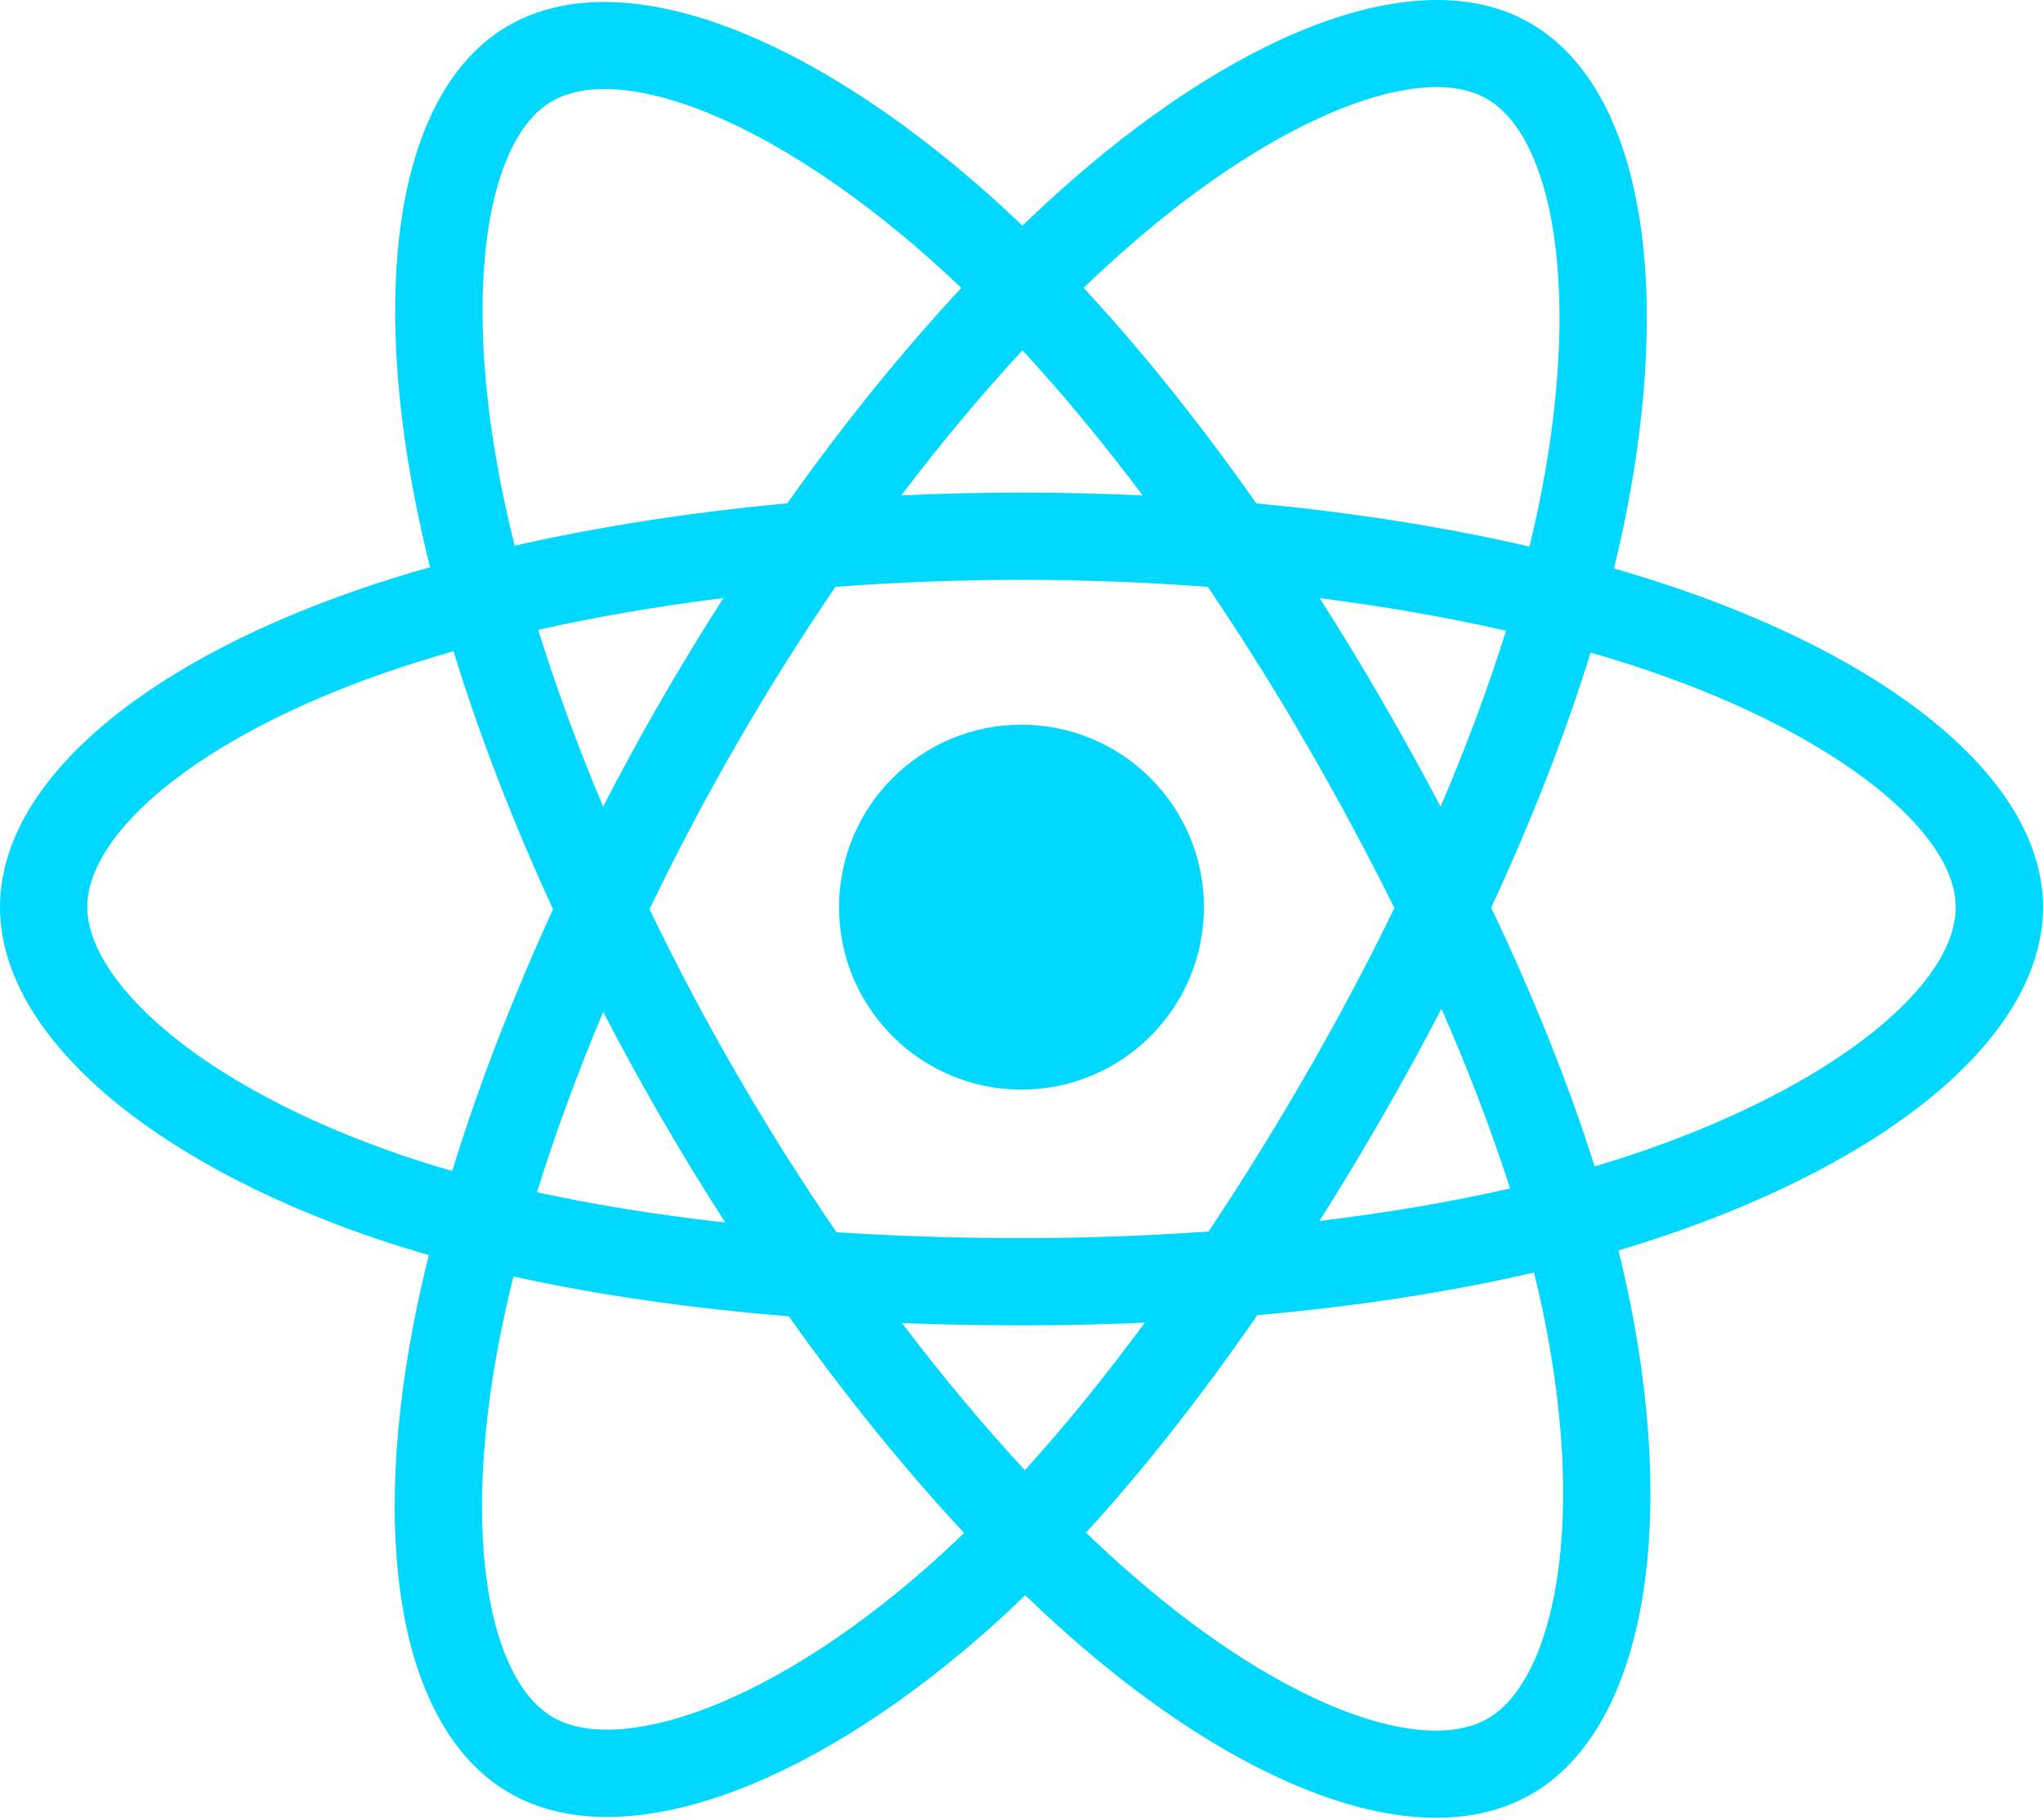
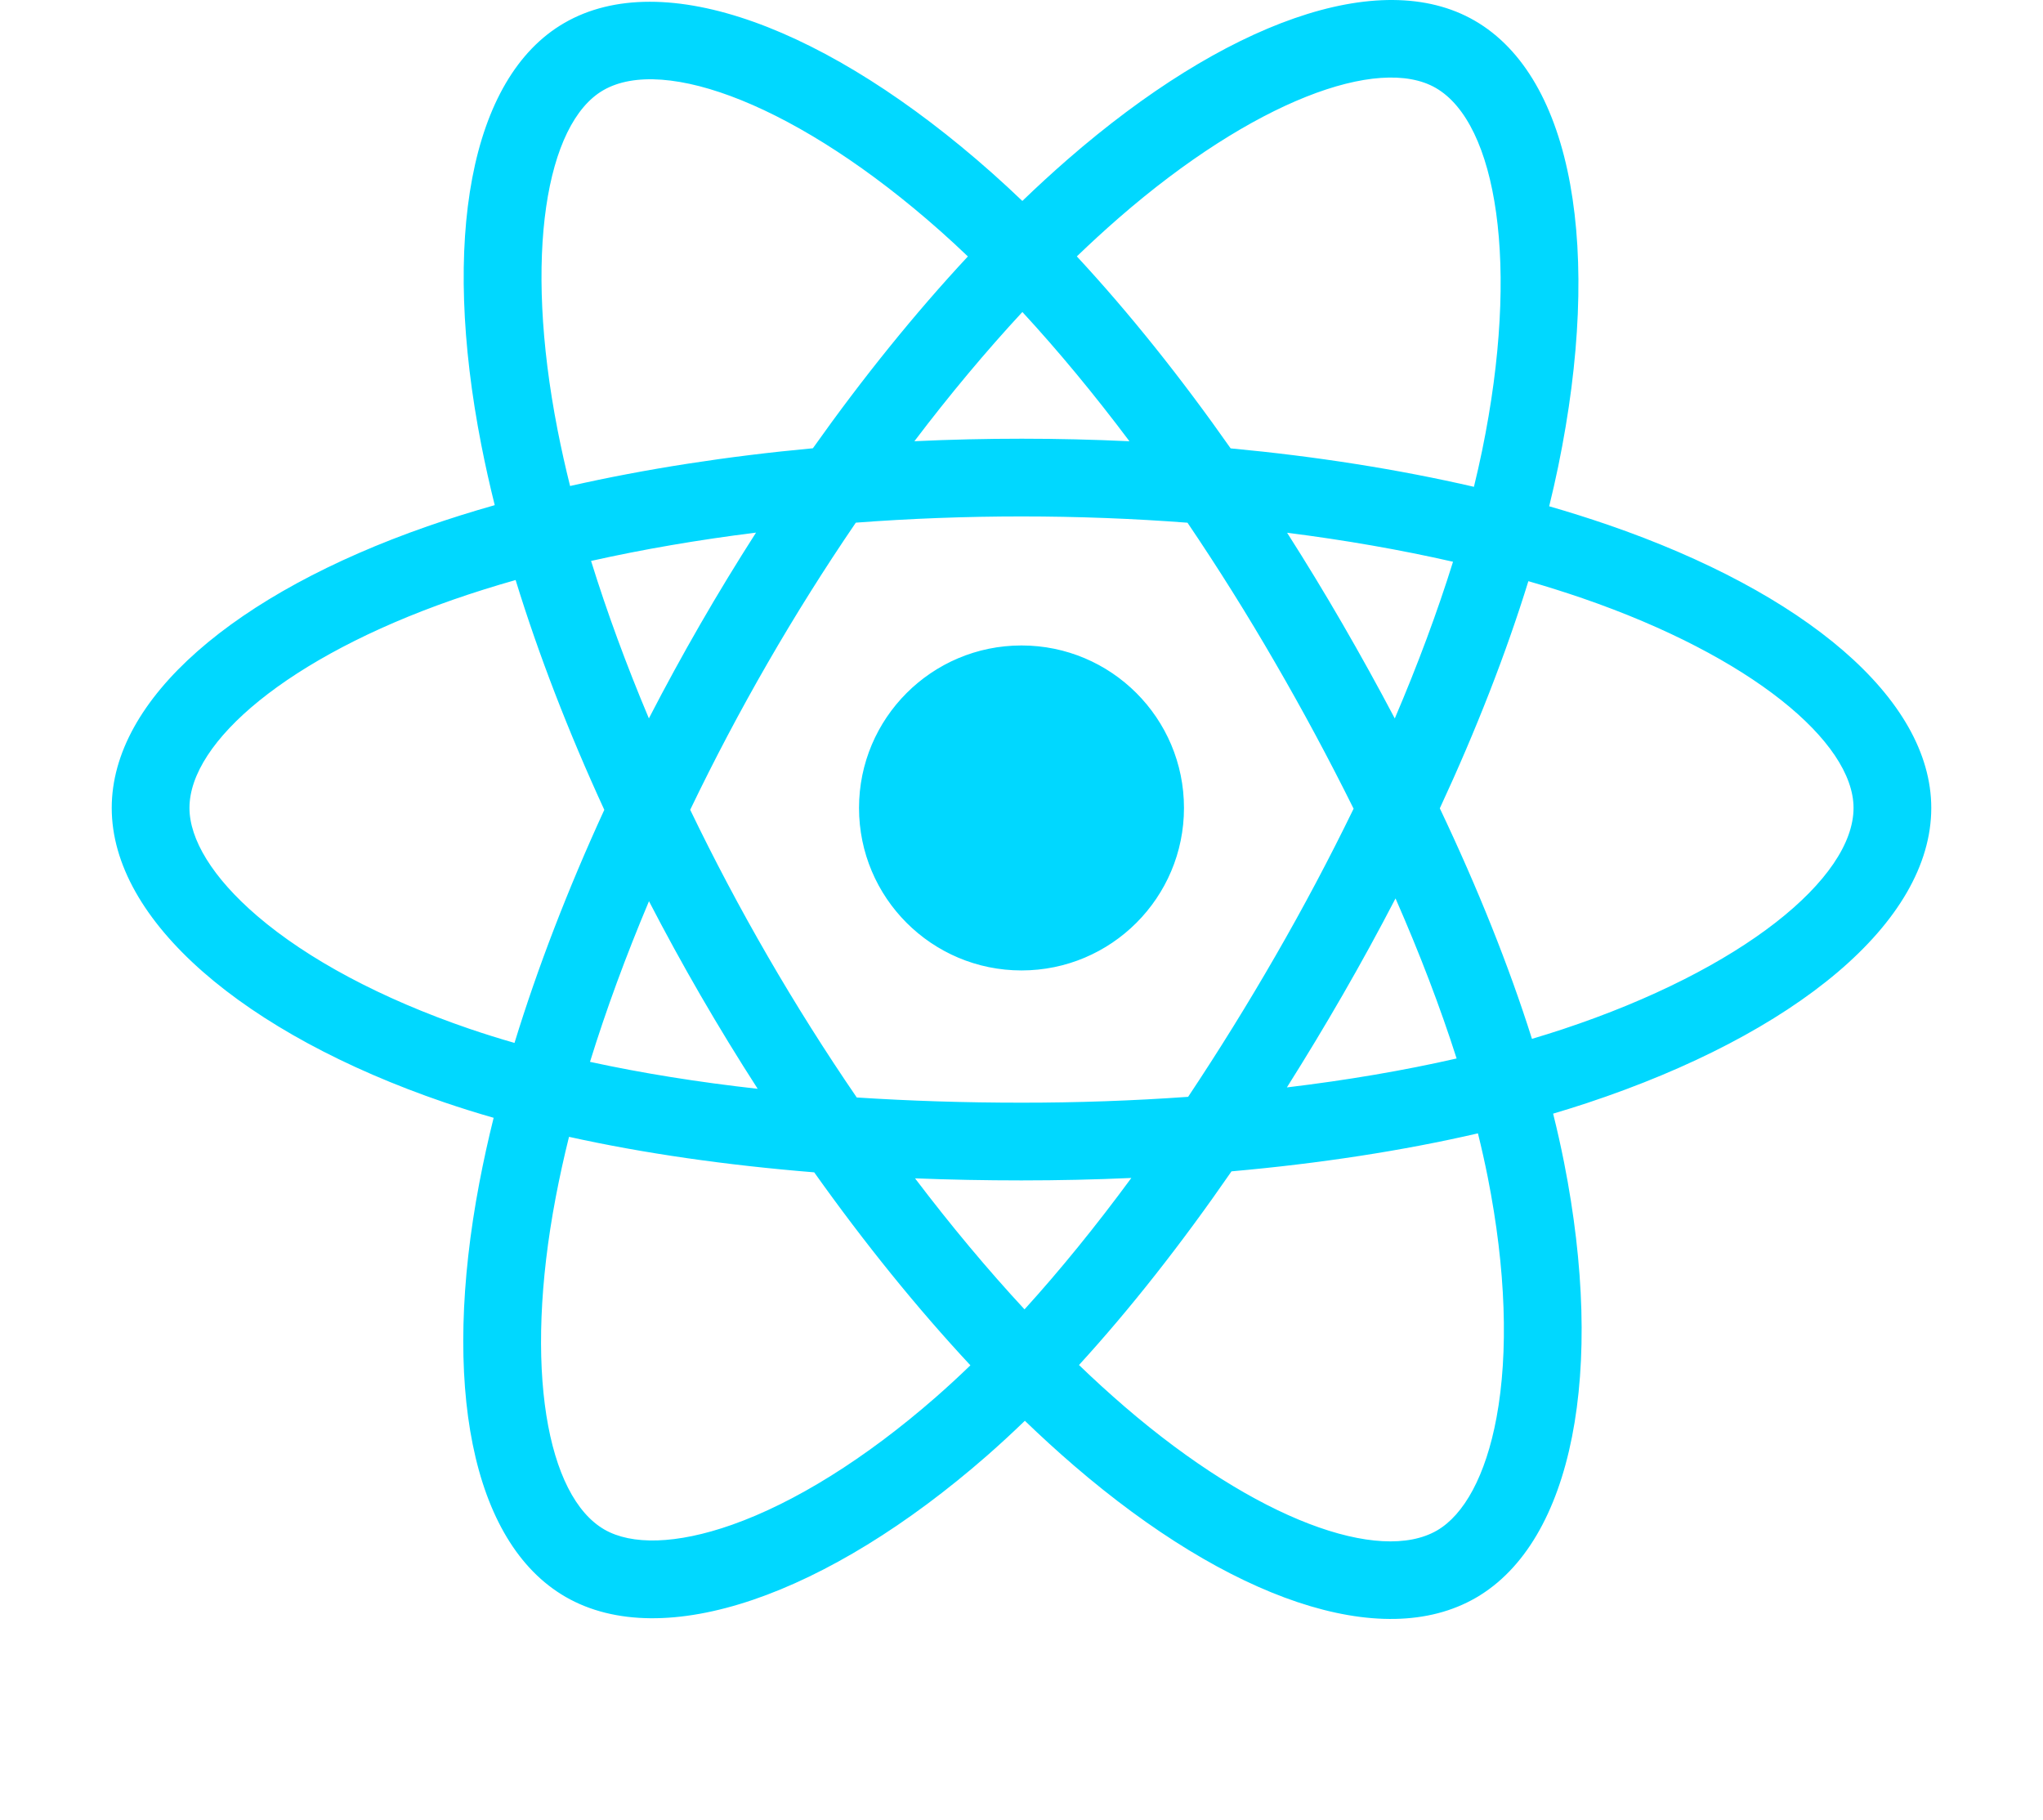
- <svg xmlns="http://www.w3.org/2000/svg" aria-hidden="true" role="img" class="iconify iconify--logos" width="35.93" height="32" preserveAspectRatio="xMidYMid meet" viewBox="0 0 256 228">
+ <svg xmlns="http://www.w3.org/2000/svg" aria-hidden="true" role="img" class="iconify iconify--logos" width="35.93" height="32" preserveAspectRatio="xMidYMid meet" viewBox="0 0 256 256">
  <path fill="#00D8FF" d="M210.483 73.824a171.49 171.49 0 0 0-8.24-2.597c.465-1.9.893-3.777 1.273-5.621c6.238-30.281 2.16-54.676-11.769-62.708c-13.355-7.7-35.196.329-57.254 19.526a171.23 171.23 0 0 0-6.375 5.848a155.866 155.866 0 0 0-4.241-3.917C100.759 3.829 77.587-4.822 63.673 3.233C50.33 10.957 46.379 33.89 51.995 62.588a170.974 170.974 0 0 0 1.892 8.48c-3.28.932-6.445 1.924-9.474 2.98C17.309 83.498 0 98.307 0 113.668c0 15.865 18.582 31.778 46.812 41.427a145.52 145.52 0 0 0 6.921 2.165a167.467 167.467 0 0 0-2.01 9.138c-5.354 28.2-1.173 50.591 12.134 58.266c13.744 7.926 36.812-.22 59.273-19.855a145.567 145.567 0 0 0 5.342-4.923a168.064 168.064 0 0 0 6.92 6.314c21.758 18.722 43.246 26.282 56.54 18.586c13.731-7.949 18.194-32.003 12.4-61.268a145.016 145.016 0 0 0-1.535-6.842c1.62-.48 3.21-.974 4.76-1.488c29.348-9.723 48.443-25.443 48.443-41.52c0-15.417-17.868-30.326-45.517-39.844Zm-6.365 70.984c-1.4.463-2.836.91-4.3 1.345c-3.24-10.257-7.612-21.163-12.963-32.432c5.106-11 9.31-21.767 12.459-31.957c2.619.758 5.16 1.557 7.61 2.4c23.69 8.156 38.14 20.213 38.14 29.504c0 9.896-15.606 22.743-40.946 31.14Zm-10.514 20.834c2.562 12.94 2.927 24.64 1.23 33.787c-1.524 8.219-4.59 13.698-8.382 15.893c-8.067 4.67-25.32-1.4-43.927-17.412a156.726 156.726 0 0 1-6.437-5.87c7.214-7.889 14.423-17.06 21.459-27.246c12.376-1.098 24.068-2.894 34.671-5.345a134.17 134.17 0 0 1 1.386 6.193ZM87.276 214.515c-7.882 2.783-14.16 2.863-17.955.675c-8.075-4.657-11.432-22.636-6.853-46.752a156.923 156.923 0 0 1 1.869-8.499c10.486 2.32 22.093 3.988 34.498 4.994c7.084 9.967 14.501 19.128 21.976 27.15a134.668 134.668 0 0 1-4.877 4.492c-9.933 8.682-19.886 14.842-28.658 17.94ZM50.35 144.747c-12.483-4.267-22.792-9.812-29.858-15.863c-6.35-5.437-9.555-10.836-9.555-15.216c0-9.322 13.897-21.212 37.076-29.293c2.813-.98 5.757-1.905 8.812-2.773c3.204 10.42 7.406 21.315 12.477 32.332c-5.137 11.18-9.399 22.249-12.634 32.792a134.718 134.718 0 0 1-6.318-1.979Zm12.378-84.26c-4.811-24.587-1.616-43.134 6.425-47.789c8.564-4.958 27.502 2.111 47.463 19.835a144.318 144.318 0 0 1 3.841 3.545c-7.438 7.987-14.787 17.08-21.808 26.988c-12.04 1.116-23.565 2.908-34.161 5.309a160.342 160.342 0 0 1-1.76-7.887Zm110.427 27.268a347.8 347.8 0 0 0-7.785-12.803c8.168 1.033 15.994 2.404 23.343 4.08c-2.206 7.072-4.956 14.465-8.193 22.045a381.151 381.151 0 0 0-7.365-13.322Zm-45.032-43.861c5.044 5.465 10.096 11.566 15.065 18.186a322.04 322.04 0 0 0-30.257-.006c4.974-6.559 10.069-12.652 15.192-18.18ZM82.802 87.83a323.167 323.167 0 0 0-7.227 13.238c-3.184-7.553-5.909-14.98-8.134-22.152c7.304-1.634 15.093-2.97 23.209-3.984a321.524 321.524 0 0 0-7.848 12.897Zm8.081 65.352c-8.385-.936-16.291-2.203-23.593-3.793c2.26-7.3 5.045-14.885 8.298-22.6a321.187 321.187 0 0 0 7.257 13.246c2.594 4.48 5.28 8.868 8.038 13.147Zm37.542 31.03c-5.184-5.592-10.354-11.779-15.403-18.433c4.902.192 9.899.29 14.978.29c5.218 0 10.376-.117 15.453-.343c-4.985 6.774-10.018 12.97-15.028 18.486Zm52.198-57.817c3.422 7.8 6.306 15.345 8.596 22.52c-7.422 1.694-15.436 3.058-23.88 4.071a382.417 382.417 0 0 0 7.859-13.026a347.403 347.403 0 0 0 7.425-13.565Zm-16.898 8.101a358.557 358.557 0 0 1-12.281 19.815a329.4 329.4 0 0 1-23.444.823c-7.967 0-15.716-.248-23.178-.732a310.202 310.202 0 0 1-12.513-19.846h.001a307.41 307.41 0 0 1-10.923-20.627a310.278 310.278 0 0 1 10.89-20.637l-.001.001a307.318 307.318 0 0 1 12.413-19.761c7.613-.576 15.42-.876 23.31-.876H128c7.926 0 15.743.303 23.354.883a329.357 329.357 0 0 1 12.335 19.695a358.489 358.489 0 0 1 11.036 20.54a329.472 329.472 0 0 1-11 20.722Zm22.56-122.124c8.572 4.944 11.906 24.881 6.52 51.026c-.344 1.668-.73 3.367-1.15 5.09c-10.622-2.452-22.155-4.275-34.23-5.408c-7.034-10.017-14.323-19.124-21.64-27.008a160.789 160.789 0 0 1 5.888-5.4c18.9-16.447 36.564-22.941 44.612-18.3ZM128 90.808c12.625 0 22.86 10.235 22.86 22.86s-10.235 22.86-22.86 22.86s-22.86-10.235-22.86-22.86s10.235-22.86 22.86-22.86Z" />
</svg>
